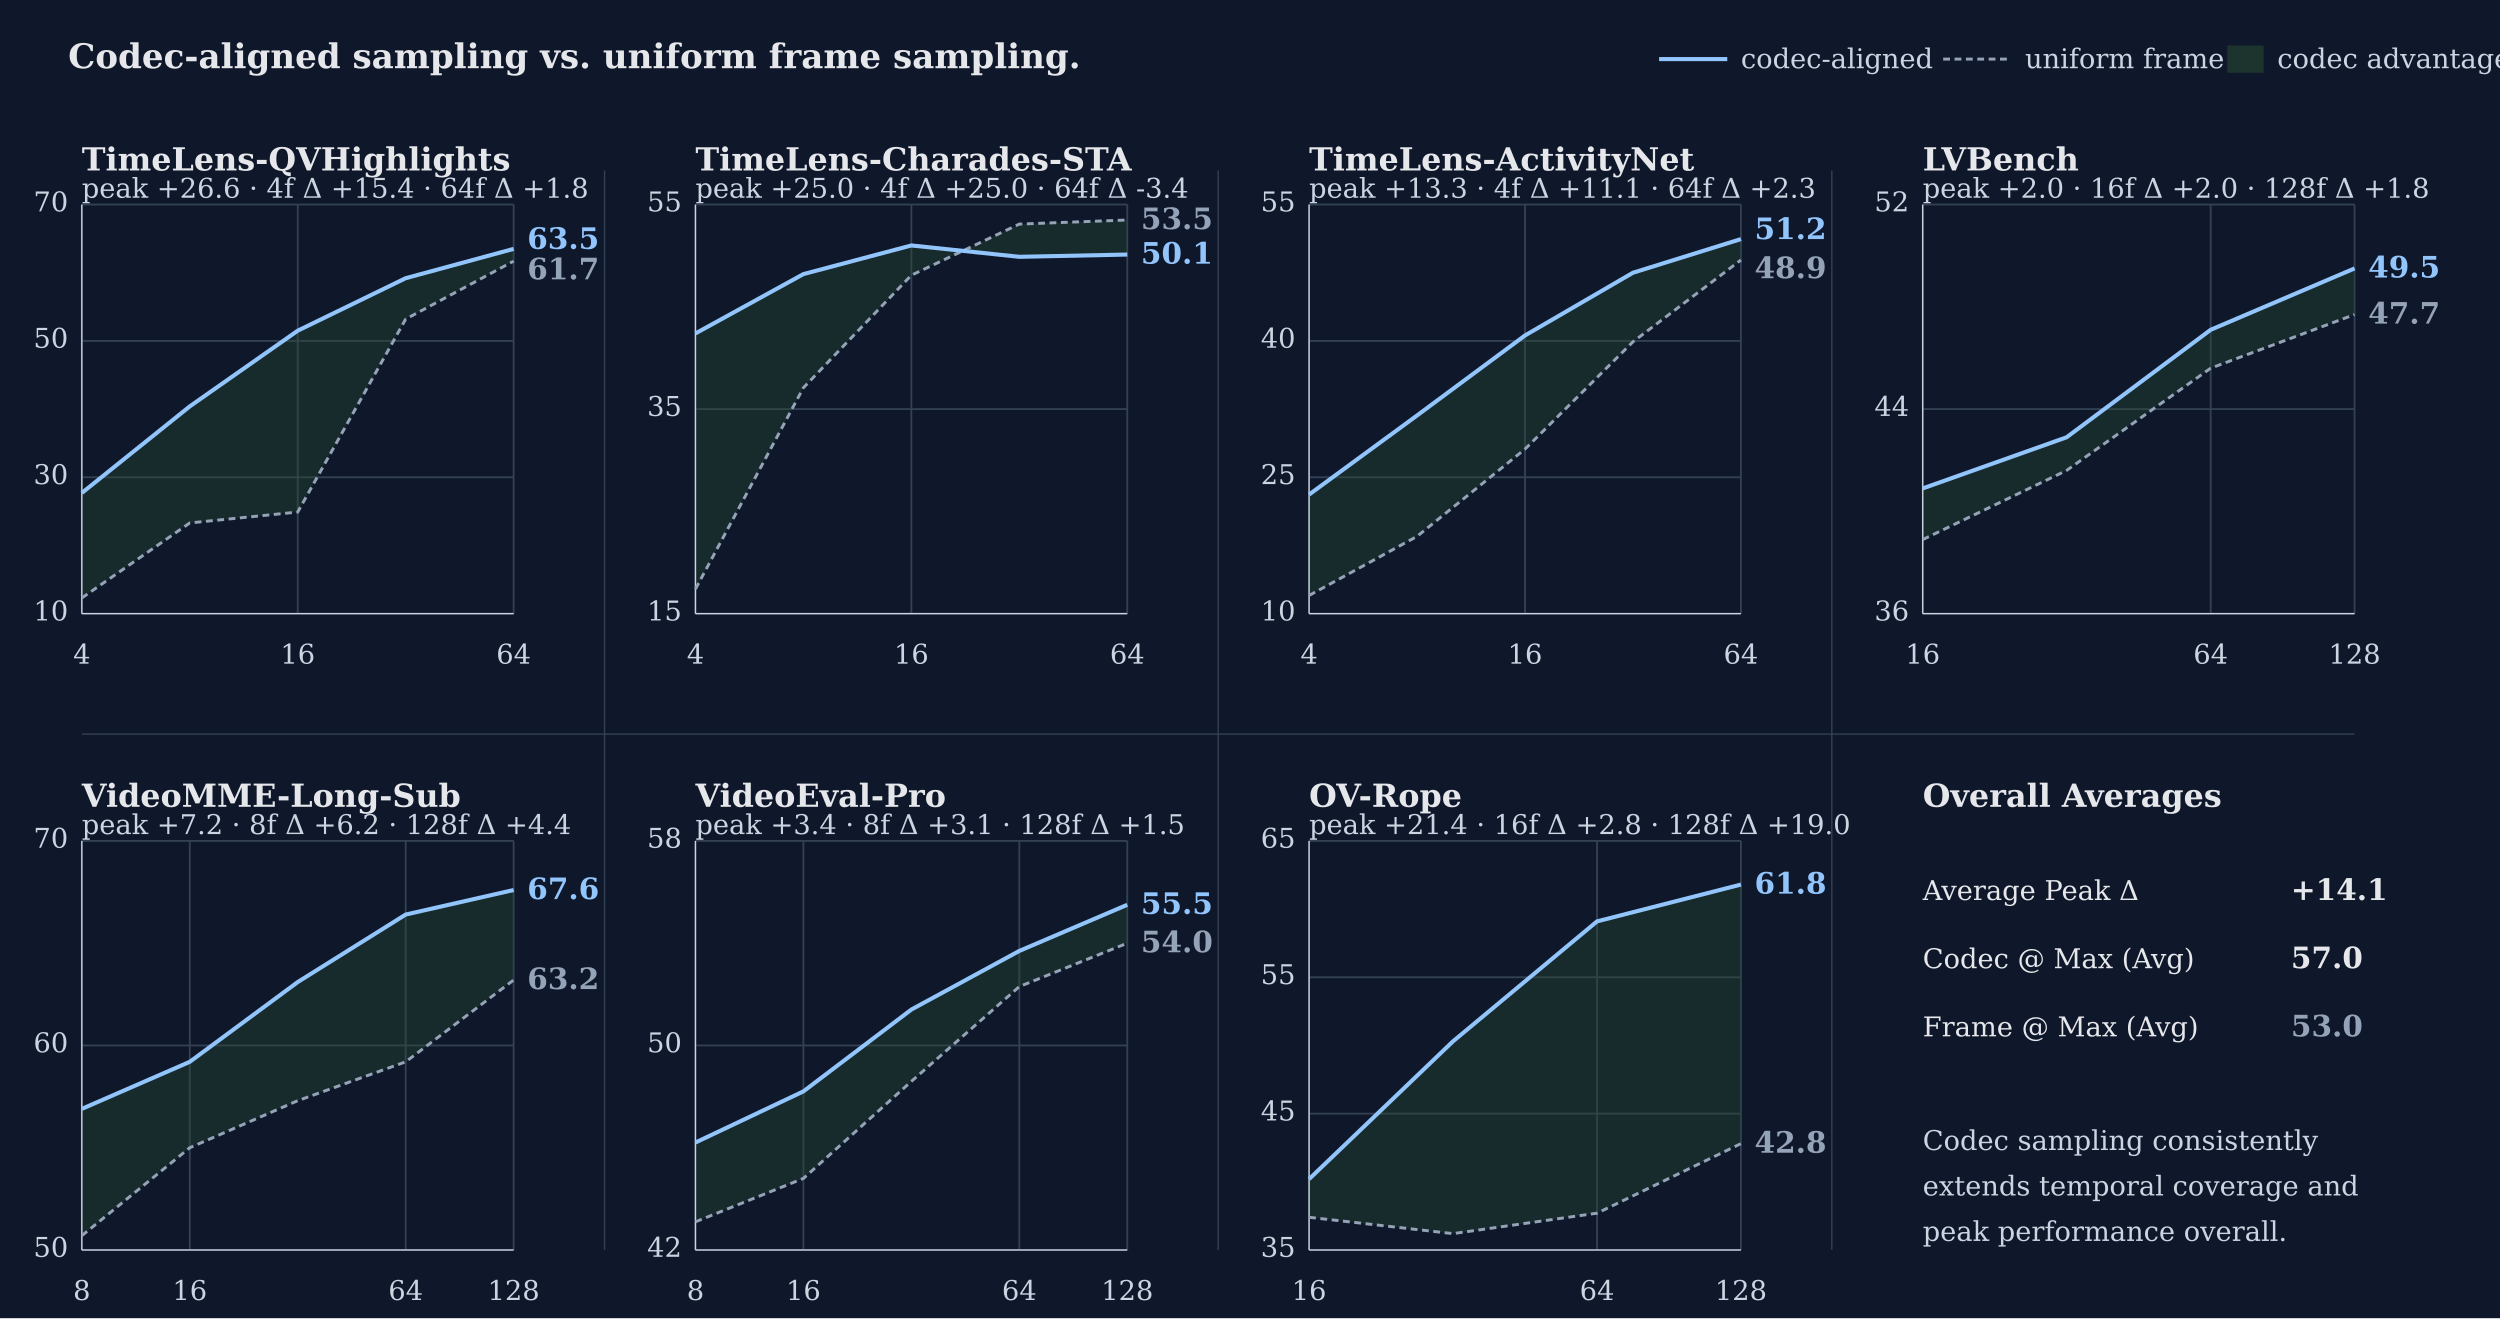
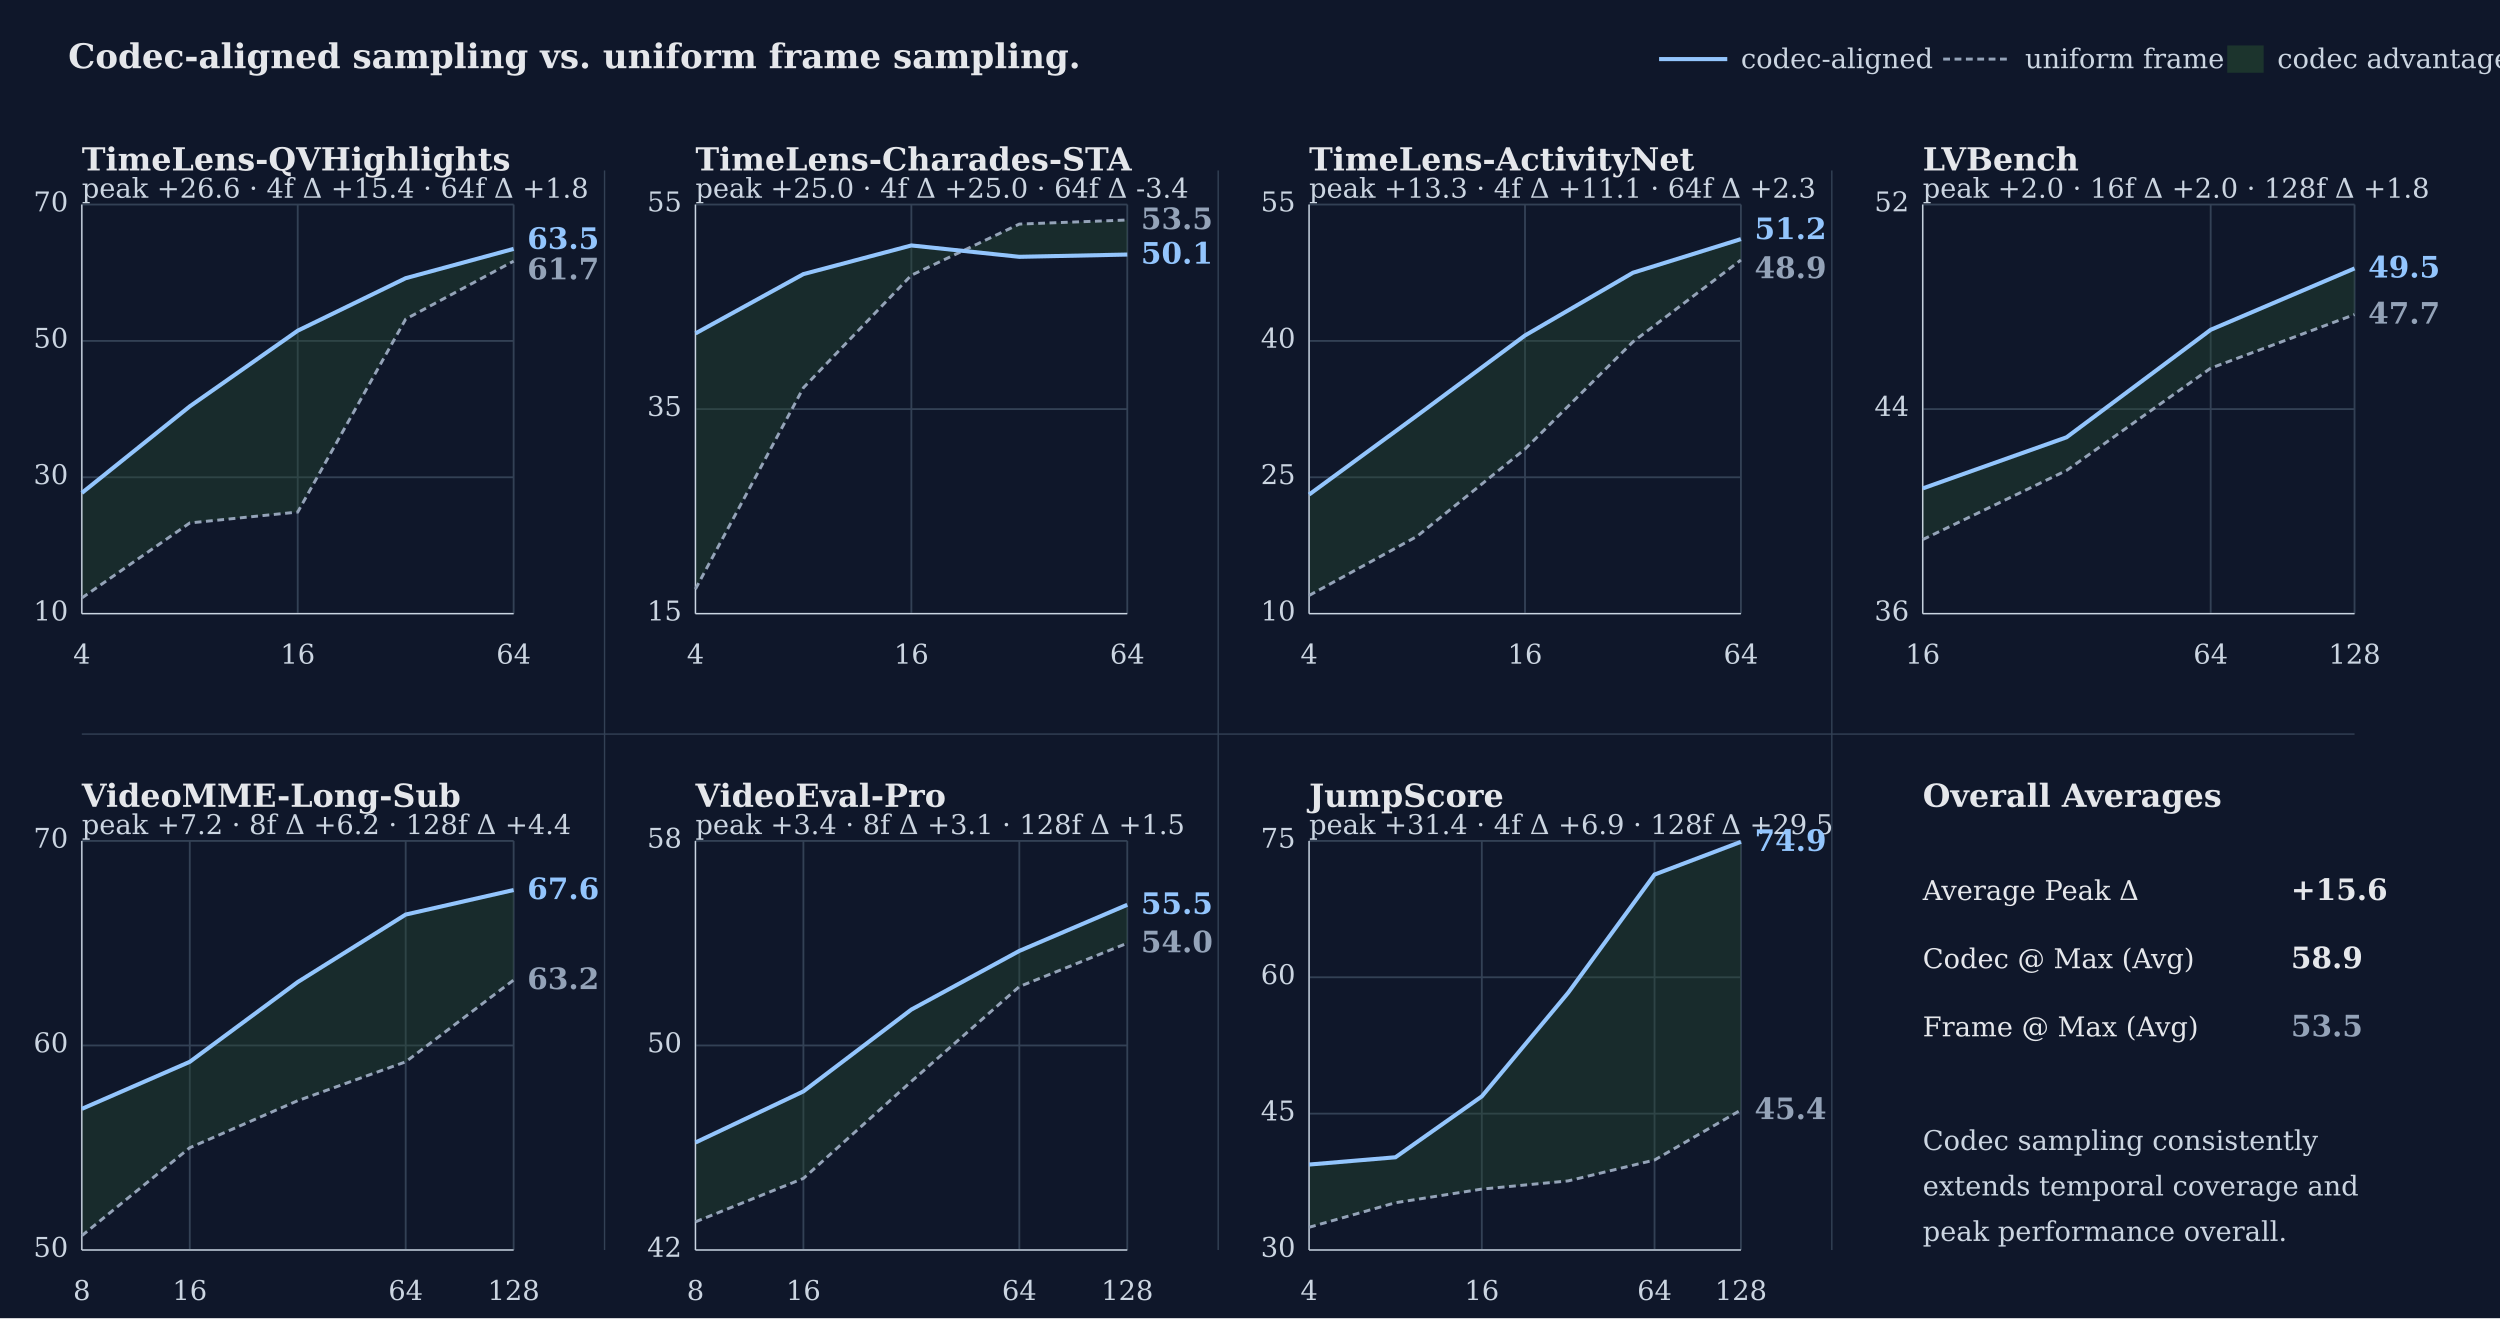
<svg xmlns="http://www.w3.org/2000/svg" width="1100" height="580" viewBox="0 0 1100 580" role="img" aria-labelledby="title desc">
  <defs>
    <style>
@keyframes cvf-fade{from{opacity:0}to{opacity:1}}
@keyframes cvf-draw{from{stroke-dashoffset:900}to{stroke-dashoffset:0}}
g[id^="cvf-panel-"]{animation:cvf-fade .4s ease-out both}
.codec-line{stroke-dasharray:900;animation:cvf-draw 1.2s ease-out .35s both}
.caption{font:600 15px "DejaVu Serif", "Nimbus Roman", "Times New Roman", "Times", serif;fill:#e5e7eb}
.caption-muted{fill:#cbd5e1}
.panel-title{font:600 14px "DejaVu Serif", "Nimbus Roman", "Times New Roman", "Times", serif;fill:#e5e7eb}
.subhead{font:12px "DejaVu Serif", "Nimbus Roman", "Times New Roman", "Times", serif;fill:#cbd5e1}
.tick{font:12px "DejaVu Serif", "Nimbus Roman", "Times New Roman", "Times", serif;fill:#cbd5e1}
.score-codec{font:bold 13px "DejaVu Serif", "Nimbus Roman", "Times New Roman", "Times", serif;fill:#93c5fd}
.score-frame{font:bold 13px "DejaVu Serif", "Nimbus Roman", "Times New Roman", "Times", serif;fill:#94a3b8}
.axis{stroke:#cbd5e1;stroke-width:0.6}
.grid{stroke:#334155;stroke-width:0.8}

    /* Extracted Inline Colors */
    .fill-ffffff { fill: #0f172a; }
    .stroke-eaecef { stroke: #334155; }
    .stroke-1a1a1a { stroke: #93c5fd; }
    .stroke-8c959f { stroke: #94a3b8; }
    .fill-fef3c7 { fill: #25482f; }
    .fill-1a1a1a { fill: #e5e7eb; }
    .fill-6a737d { fill: #cbd5e1; }
  </style>
  </defs>
  <rect width="1100" height="580" class="fill-ffffff" />
  <line x1="36" y1="323" x2="1036" y2="323" stroke-width="0.6" class="stroke-eaecef" />
  <line x1="266" y1="75" x2="266" y2="550" stroke-width="0.6" class="stroke-eaecef" />
  <line x1="536" y1="75" x2="536" y2="550" stroke-width="0.6" class="stroke-eaecef" />
  <line x1="806" y1="75" x2="806" y2="550" stroke-width="0.6" class="stroke-eaecef" />
  <text class="caption" x="30" y="30">Codec-aligned sampling vs. uniform frame sampling.</text>
  <g transform="translate(730, 26)">
    <line x1="0" y1="0" x2="30" y2="0" stroke-width="1.8" class="stroke-1a1a1a" />
    <text class="tick" x="36" y="4">codec-aligned</text>
    <line x1="125" y1="0" x2="155" y2="0" stroke-width="1.3" stroke-dasharray="3 2" class="stroke-8c959f" />
    <text class="tick" x="161" y="4">uniform frame</text>
    <rect x="250" y="-6" width="16" height="12" opacity="0.6" class="fill-fef3c7" />
    <text class="tick" x="272" y="4">codec advantage</text>
  </g>
  <g id="cvf-panel-0" transform="translate(-12.00,-24.00)" style="animation-delay:0.00s">
    <text x="48" y="99" class="panel-title">TimeLens-QVHighlights</text>
    <text x="48" y="111" class="subhead">peak +26.6  ·  4f Δ +15.4  ·  64f Δ +1.8</text>
    <line x1="48" y1="294.0" x2="238" y2="294.0" class="grid" />
    <text x="42" y="297.0" text-anchor="end" class="tick">10</text>
    <line x1="48" y1="234.0" x2="238" y2="234.0" class="grid" />
    <text x="42" y="237.0" text-anchor="end" class="tick">30</text>
    <line x1="48" y1="174.0" x2="238" y2="174.0" class="grid" />
    <text x="42" y="177.0" text-anchor="end" class="tick">50</text>
    <line x1="48" y1="114.0" x2="238" y2="114.0" class="grid" />
    <text x="42" y="117.0" text-anchor="end" class="tick">70</text>
    <text x="48.0" y="316.0" text-anchor="middle" class="tick">4</text>
    <text x="143.0" y="316.0" text-anchor="middle" class="tick">16</text>
    <text x="238.0" y="316.0" text-anchor="middle" class="tick">64</text>
    <line class="grid" x1="48.0" y1="114" x2="48.0" y2="294" />
    <line class="grid" x1="143.0" y1="114" x2="143.0" y2="294" />
    <line class="grid" x1="238.0" y1="114" x2="238.0" y2="294" />
    <polygon points="48.0,287.1 95.5,254.1 143.0,249.3 190.5,164.4 238.0,138.9 238.0,133.5 190.5,146.4 143.0,169.5 95.5,202.8 48.0,240.9" opacity="0.4" class="fill-fef3c7" />
    <line x1="48" y1="114" x2="48" y2="294" class="axis" />
    <line x1="48" y1="294" x2="238" y2="294" class="axis" />
    <polyline points="48.0,287.1 95.5,254.1 143.0,249.3 190.5,164.4 238.0,138.9" fill="none" stroke-width="1.3" stroke-dasharray="3 2" class="stroke-8c959f" />
    <polyline class="codec-line stroke-1a1a1a" points="48.0,240.9 95.5,202.8 143.0,169.5 190.5,146.4 238.0,133.5" fill="none" stroke-width="1.8" />
    <text x="244" y="133.5" class="score-codec">63.5</text>
    <text x="244" y="146.9" class="score-frame">61.7</text>
  </g>
  <g id="cvf-panel-1" transform="translate(258.00,-24.00)" style="animation-delay:0.08s">
    <text x="48" y="99" class="panel-title">TimeLens-Charades-STA</text>
    <text x="48" y="111" class="subhead">peak +25.0  ·  4f Δ +25.0  ·  64f Δ -3.4</text>
    <line x1="48" y1="294.0" x2="238" y2="294.0" class="grid" />
    <text x="42" y="297.0" text-anchor="end" class="tick">15</text>
    <line x1="48" y1="204.0" x2="238" y2="204.0" class="grid" />
    <text x="42" y="207.0" text-anchor="end" class="tick">35</text>
    <line x1="48" y1="114.0" x2="238" y2="114.0" class="grid" />
    <text x="42" y="117.0" text-anchor="end" class="tick">55</text>
    <text x="48.0" y="316.0" text-anchor="middle" class="tick">4</text>
    <text x="143.0" y="316.0" text-anchor="middle" class="tick">16</text>
    <text x="238.0" y="316.0" text-anchor="middle" class="tick">64</text>
    <line class="grid" x1="48.0" y1="114" x2="48.0" y2="294" />
    <line class="grid" x1="143.0" y1="114" x2="143.0" y2="294" />
    <line class="grid" x1="238.0" y1="114" x2="238.0" y2="294" />
    <polygon points="48.0,283.2 95.5,194.6 143.0,145.1 190.5,122.6 238.0,120.8 238.0,136.0 190.5,137.0 143.0,132.0 95.5,144.6 48.0,170.7" opacity="0.4" class="fill-fef3c7" />
    <line x1="48" y1="114" x2="48" y2="294" class="axis" />
    <line x1="48" y1="294" x2="238" y2="294" class="axis" />
    <polyline points="48.0,283.2 95.5,194.6 143.0,145.1 190.5,122.6 238.0,120.8" fill="none" stroke-width="1.3" stroke-dasharray="3 2" class="stroke-8c959f" />
    <polyline class="codec-line stroke-1a1a1a" points="48.0,170.7 95.5,144.6 143.0,132.0 190.5,137.0 238.0,136.0" fill="none" stroke-width="1.8" />
    <text x="244" y="140.0" class="score-codec">50.1</text>
    <text x="244" y="124.8" class="score-frame">53.5</text>
  </g>
  <g id="cvf-panel-2" transform="translate(528.00,-24.00)" style="animation-delay:0.16s">
    <text x="48" y="99" class="panel-title">TimeLens-ActivityNet</text>
    <text x="48" y="111" class="subhead">peak +13.3  ·  4f Δ +11.1  ·  64f Δ +2.3</text>
    <line x1="48" y1="294.0" x2="238" y2="294.0" class="grid" />
    <text x="42" y="297.0" text-anchor="end" class="tick">10</text>
    <line x1="48" y1="234.0" x2="238" y2="234.0" class="grid" />
    <text x="42" y="237.0" text-anchor="end" class="tick">25</text>
    <line x1="48" y1="174.0" x2="238" y2="174.0" class="grid" />
    <text x="42" y="177.0" text-anchor="end" class="tick">40</text>
    <line x1="48" y1="114.0" x2="238" y2="114.0" class="grid" />
    <text x="42" y="117.0" text-anchor="end" class="tick">55</text>
    <text x="48.0" y="316.0" text-anchor="middle" class="tick">4</text>
    <text x="143.0" y="316.0" text-anchor="middle" class="tick">16</text>
    <text x="238.0" y="316.0" text-anchor="middle" class="tick">64</text>
    <line class="grid" x1="48.0" y1="114" x2="48.0" y2="294" />
    <line class="grid" x1="143.0" y1="114" x2="143.0" y2="294" />
    <line class="grid" x1="238.0" y1="114" x2="238.0" y2="294" />
    <polygon points="48.0,286.0 95.5,260.0 143.0,221.6 190.5,174.4 238.0,138.4 238.0,129.2 190.5,144.0 143.0,171.6 95.5,206.8 48.0,241.6" opacity="0.4" class="fill-fef3c7" />
    <line x1="48" y1="114" x2="48" y2="294" class="axis" />
    <line x1="48" y1="294" x2="238" y2="294" class="axis" />
    <polyline points="48.0,286.0 95.5,260.0 143.0,221.6 190.5,174.4 238.0,138.4" fill="none" stroke-width="1.3" stroke-dasharray="3 2" class="stroke-8c959f" />
    <polyline class="codec-line stroke-1a1a1a" points="48.0,241.6 95.5,206.8 143.0,171.6 190.5,144.0 238.0,129.2" fill="none" stroke-width="1.8" />
    <text x="244" y="129.2" class="score-codec">51.2</text>
    <text x="244" y="146.4" class="score-frame">48.9</text>
  </g>
  <g id="cvf-panel-3" transform="translate(798.00,-24.00)" style="animation-delay:0.24s">
    <text x="48" y="99" class="panel-title">LVBench</text>
    <text x="48" y="111" class="subhead">peak +2.0  ·  16f Δ +2.0  ·  128f Δ +1.8</text>
    <line x1="48" y1="294.0" x2="238" y2="294.0" class="grid" />
    <text x="42" y="297.0" text-anchor="end" class="tick">36</text>
    <line x1="48" y1="204.0" x2="238" y2="204.0" class="grid" />
    <text x="42" y="207.0" text-anchor="end" class="tick">44</text>
    <line x1="48" y1="114.0" x2="238" y2="114.0" class="grid" />
    <text x="42" y="117.0" text-anchor="end" class="tick">52</text>
    <text x="48.0" y="316.0" text-anchor="middle" class="tick">16</text>
    <text x="174.7" y="316.0" text-anchor="middle" class="tick">64</text>
    <text x="238.0" y="316.0" text-anchor="middle" class="tick">128</text>
    <line class="grid" x1="48.0" y1="114" x2="48.0" y2="294" />
    <line class="grid" x1="174.7" y1="114" x2="174.7" y2="294" />
    <line class="grid" x1="238.0" y1="114" x2="238.0" y2="294" />
    <polygon points="48.0,261.4 111.3,231.0 174.7,186.0 238.0,162.4 238.0,142.1 174.7,169.1 111.3,216.4 48.0,238.9" opacity="0.4" class="fill-fef3c7" />
    <line x1="48" y1="114" x2="48" y2="294" class="axis" />
    <line x1="48" y1="294" x2="238" y2="294" class="axis" />
    <polyline points="48.0,261.4 111.3,231.0 174.7,186.0 238.0,162.4" fill="none" stroke-width="1.3" stroke-dasharray="3 2" class="stroke-8c959f" />
    <polyline class="codec-line stroke-1a1a1a" points="48.0,238.9 111.3,216.4 174.7,169.1 238.0,142.1" fill="none" stroke-width="1.8" />
    <text x="244" y="146.1" class="score-codec">49.5</text>
    <text x="244" y="166.4" class="score-frame">47.7</text>
  </g>
  <g id="cvf-panel-4" transform="translate(-12.00,256.00)" style="animation-delay:0.32s">
    <text x="48" y="99" class="panel-title">VideoMME-Long-Sub</text>
    <text x="48" y="111" class="subhead">peak +7.2  ·  8f Δ +6.2  ·  128f Δ +4.4</text>
    <line x1="48" y1="294.0" x2="238" y2="294.0" class="grid" />
    <text x="42" y="297.0" text-anchor="end" class="tick">50</text>
    <line x1="48" y1="204.0" x2="238" y2="204.0" class="grid" />
    <text x="42" y="207.0" text-anchor="end" class="tick">60</text>
    <line x1="48" y1="114.0" x2="238" y2="114.0" class="grid" />
    <text x="42" y="117.0" text-anchor="end" class="tick">70</text>
    <text x="48.0" y="316.0" text-anchor="middle" class="tick">8</text>
    <text x="95.5" y="316.0" text-anchor="middle" class="tick">16</text>
    <text x="190.5" y="316.0" text-anchor="middle" class="tick">64</text>
    <text x="238.0" y="316.0" text-anchor="middle" class="tick">128</text>
    <line class="grid" x1="48.0" y1="114" x2="48.0" y2="294" />
    <line class="grid" x1="95.5" y1="114" x2="95.5" y2="294" />
    <line class="grid" x1="190.5" y1="114" x2="190.5" y2="294" />
    <line class="grid" x1="238.0" y1="114" x2="238.0" y2="294" />
    <polygon points="48.0,287.7 95.5,249.0 143.0,228.3 190.5,211.2 238.0,175.2 238.0,135.6 190.5,146.4 143.0,176.1 95.5,211.2 48.0,231.9" opacity="0.4" class="fill-fef3c7" />
    <line x1="48" y1="114" x2="48" y2="294" class="axis" />
    <line x1="48" y1="294" x2="238" y2="294" class="axis" />
    <polyline points="48.0,287.7 95.5,249.0 143.0,228.3 190.5,211.2 238.0,175.2" fill="none" stroke-width="1.3" stroke-dasharray="3 2" class="stroke-8c959f" />
    <polyline class="codec-line stroke-1a1a1a" points="48.0,231.9 95.5,211.2 143.0,176.1 190.5,146.4 238.0,135.6" fill="none" stroke-width="1.8" />
    <text x="244" y="139.6" class="score-codec">67.6</text>
    <text x="244" y="179.2" class="score-frame">63.2</text>
  </g>
  <g id="cvf-panel-5" transform="translate(258.00,256.00)" style="animation-delay:0.40s">
    <text x="48" y="99" class="panel-title">VideoEval-Pro</text>
    <text x="48" y="111" class="subhead">peak +3.4  ·  8f Δ +3.1  ·  128f Δ +1.5</text>
    <line x1="48" y1="294.0" x2="238" y2="294.0" class="grid" />
    <text x="42" y="297.0" text-anchor="end" class="tick">42</text>
    <line x1="48" y1="204.0" x2="238" y2="204.0" class="grid" />
    <text x="42" y="207.0" text-anchor="end" class="tick">50</text>
    <line x1="48" y1="114.0" x2="238" y2="114.0" class="grid" />
    <text x="42" y="117.0" text-anchor="end" class="tick">58</text>
    <text x="48.0" y="316.0" text-anchor="middle" class="tick">8</text>
    <text x="95.5" y="316.0" text-anchor="middle" class="tick">16</text>
    <text x="190.5" y="316.0" text-anchor="middle" class="tick">64</text>
    <text x="238.0" y="316.0" text-anchor="middle" class="tick">128</text>
    <line class="grid" x1="48.0" y1="114" x2="48.0" y2="294" />
    <line class="grid" x1="95.5" y1="114" x2="95.5" y2="294" />
    <line class="grid" x1="190.5" y1="114" x2="190.5" y2="294" />
    <line class="grid" x1="238.0" y1="114" x2="238.0" y2="294" />
    <polygon points="48.0,281.6 95.5,262.5 143.0,219.8 190.5,178.1 238.0,159.0 238.0,142.1 190.5,162.4 143.0,188.2 95.5,224.2 48.0,246.7" opacity="0.4" class="fill-fef3c7" />
    <line x1="48" y1="114" x2="48" y2="294" class="axis" />
    <line x1="48" y1="294" x2="238" y2="294" class="axis" />
    <polyline points="48.0,281.6 95.5,262.5 143.0,219.8 190.5,178.1 238.0,159.0" fill="none" stroke-width="1.3" stroke-dasharray="3 2" class="stroke-8c959f" />
    <polyline class="codec-line stroke-1a1a1a" points="48.0,246.7 95.5,224.2 143.0,188.2 190.5,162.4 238.0,142.1" fill="none" stroke-width="1.8" />
    <text x="244" y="146.1" class="score-codec">55.5</text>
    <text x="244" y="163.0" class="score-frame">54.0</text>
  </g>
  <g id="cvf-panel-6" transform="translate(528.00,256.00)" style="animation-delay:0.48s">
-     <text x="48" y="99" class="panel-title">OV-Rope</text>
-     <text x="48" y="111" class="subhead">peak +21.4  ·  16f Δ +2.8  ·  128f Δ +19.0</text>
-     <line x1="48" y1="294.0" x2="238" y2="294.0" class="grid" />
-     <text x="42" y="297.0" text-anchor="end" class="tick">35</text>
+     <text x="48" y="99" class="panel-title">JumpScore</text>
+     <text x="48" y="111" class="subhead">peak +31.4  ·  4f Δ +6.9  ·  128f Δ +29.5</text>
+     <line x1="48" y1="294.0" x2="238" y2="294.0" class="grid" />
+     <text x="42" y="297.0" text-anchor="end" class="tick">30</text>
    <line x1="48" y1="234.0" x2="238" y2="234.0" class="grid" />
    <text x="42" y="237.0" text-anchor="end" class="tick">45</text>
    <line x1="48" y1="174.0" x2="238" y2="174.0" class="grid" />
-     <text x="42" y="177.0" text-anchor="end" class="tick">55</text>
-     <line x1="48" y1="114.0" x2="238" y2="114.0" class="grid" />
-     <text x="42" y="117.0" text-anchor="end" class="tick">65</text>
-     <text x="48.0" y="316.0" text-anchor="middle" class="tick">16</text>
-     <text x="174.7" y="316.0" text-anchor="middle" class="tick">64</text>
-     <text x="238.0" y="316.0" text-anchor="middle" class="tick">128</text>
-     <line class="grid" x1="48.0" y1="114" x2="48.0" y2="294" />
-     <line class="grid" x1="174.7" y1="114" x2="174.7" y2="294" />
-     <line class="grid" x1="238.0" y1="114" x2="238.0" y2="294" />
-     <polygon points="48.0,279.6 111.3,286.8 174.7,277.8 238.0,247.2 238.0,133.2 174.7,149.4 111.3,202.2 48.0,262.8" opacity="0.4" class="fill-fef3c7" />
-     <line x1="48" y1="114" x2="48" y2="294" class="axis" />
-     <line x1="48" y1="294" x2="238" y2="294" class="axis" />
-     <polyline points="48.0,279.6 111.3,286.8 174.7,277.8 238.0,247.2" fill="none" stroke-width="1.3" stroke-dasharray="3 2" class="stroke-8c959f" />
-     <polyline class="codec-line stroke-1a1a1a" points="48.0,262.8 111.3,202.2 174.7,149.4 238.0,133.2" fill="none" stroke-width="1.8" />
-     <text x="244" y="137.2" class="score-codec">61.8</text>
-     <text x="244" y="251.2" class="score-frame">42.8</text>
+     <text x="42" y="177.0" text-anchor="end" class="tick">60</text>
+     <line x1="48" y1="114.0" x2="238" y2="114.0" class="grid" />
+     <text x="42" y="117.0" text-anchor="end" class="tick">75</text>
+     <text x="48.0" y="316.0" text-anchor="middle" class="tick">4</text>
+     <text x="124.0" y="316.0" text-anchor="middle" class="tick">16</text>
+     <text x="200.0" y="316.0" text-anchor="middle" class="tick">64</text>
+     <text x="238.0" y="316.0" text-anchor="middle" class="tick">128</text>
+     <line class="grid" x1="48.0" y1="114" x2="48.0" y2="294" />
+     <line class="grid" x1="124.0" y1="114" x2="124.0" y2="294" />
+     <line class="grid" x1="200.0" y1="114" x2="200.0" y2="294" />
+     <line class="grid" x1="238.0" y1="114" x2="238.0" y2="294" />
+     <polygon points="48.0,284.0 86.0,273.2 124.0,267.2 162.0,263.6 200.0,254.4 238.0,232.4 238.0,114.4 200.0,128.8 162.0,180.8 124.0,226.4 86.0,253.2 48.0,256.4" opacity="0.4" class="fill-fef3c7" />
+     <line x1="48" y1="114" x2="48" y2="294" class="axis" />
+     <line x1="48" y1="294" x2="238" y2="294" class="axis" />
+     <polyline points="48.0,284.0 86.0,273.2 124.0,267.2 162.0,263.6 200.0,254.4 238.0,232.4" fill="none" stroke-width="1.3" stroke-dasharray="3 2" class="stroke-8c959f" />
+     <polyline class="codec-line stroke-1a1a1a" points="48.0,256.4 86.0,253.2 124.0,226.4 162.0,180.8 200.0,128.8 238.0,114.4" fill="none" stroke-width="1.8" />
+     <text x="244" y="118.4" class="score-codec">74.9</text>
+     <text x="244" y="236.4" class="score-frame">45.4</text>
  </g>
  <g id="cvf-panel-7" transform="translate(798.00,256.00)" style="animation-delay:0.56s">
    <text x="48" y="99" class="panel-title">Overall Averages</text>
    <text x="48" y="140" class="subhead fill-1a1a1a">Average Peak Δ</text>
-     <text x="210" y="140" class="score-codec fill-1a1a1a">+14.1</text>
+     <text x="210" y="140" class="score-codec fill-1a1a1a">+15.6</text>
    <text x="48" y="170" class="subhead fill-1a1a1a">Codec @ Max (Avg)</text>
-     <text x="210" y="170" class="score-codec fill-1a1a1a">57.0</text>
+     <text x="210" y="170" class="score-codec fill-1a1a1a">58.9</text>
    <text x="48" y="200" class="subhead fill-1a1a1a">Frame @ Max (Avg)</text>
-     <text x="210" y="200" class="score-frame">53.0</text>
+     <text x="210" y="200" class="score-frame">53.5</text>
    <text x="48" y="250" class="subhead fill-6a737d">Codec sampling consistently</text>
    <text x="48" y="270" class="subhead fill-6a737d">extends temporal coverage and</text>
    <text x="48" y="290" class="subhead fill-6a737d">peak performance overall.</text>
  </g>
</svg>
